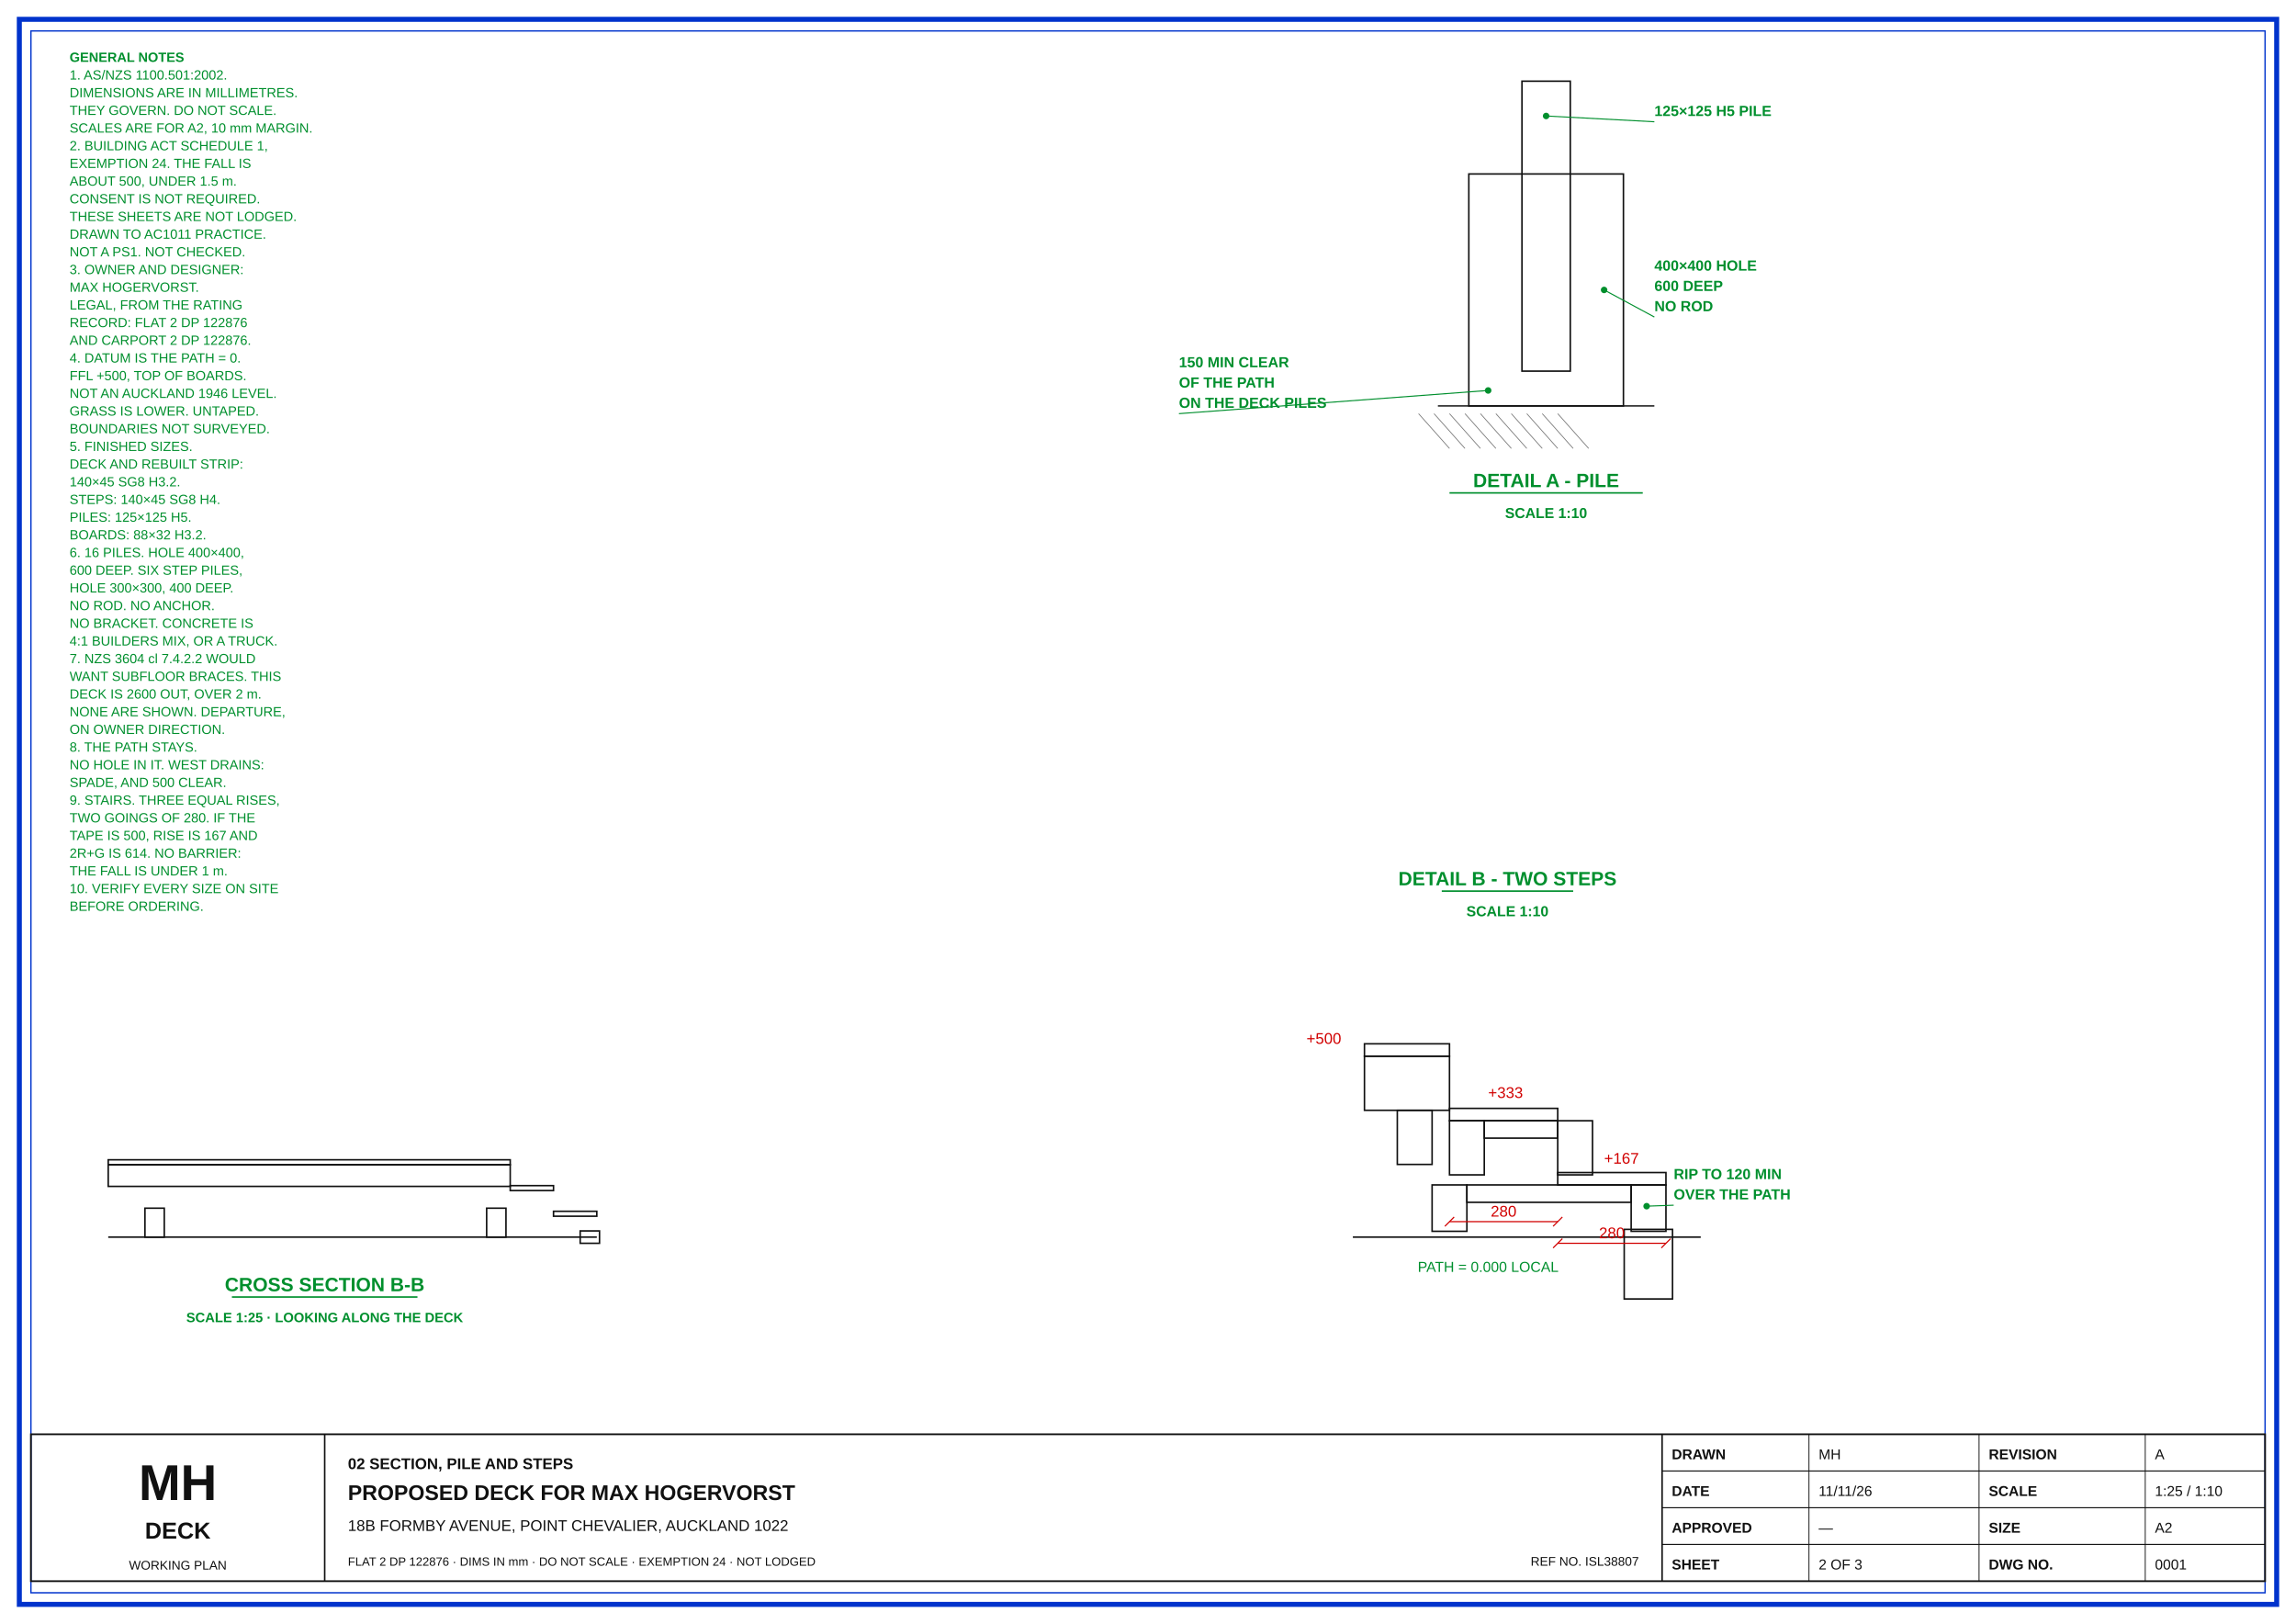
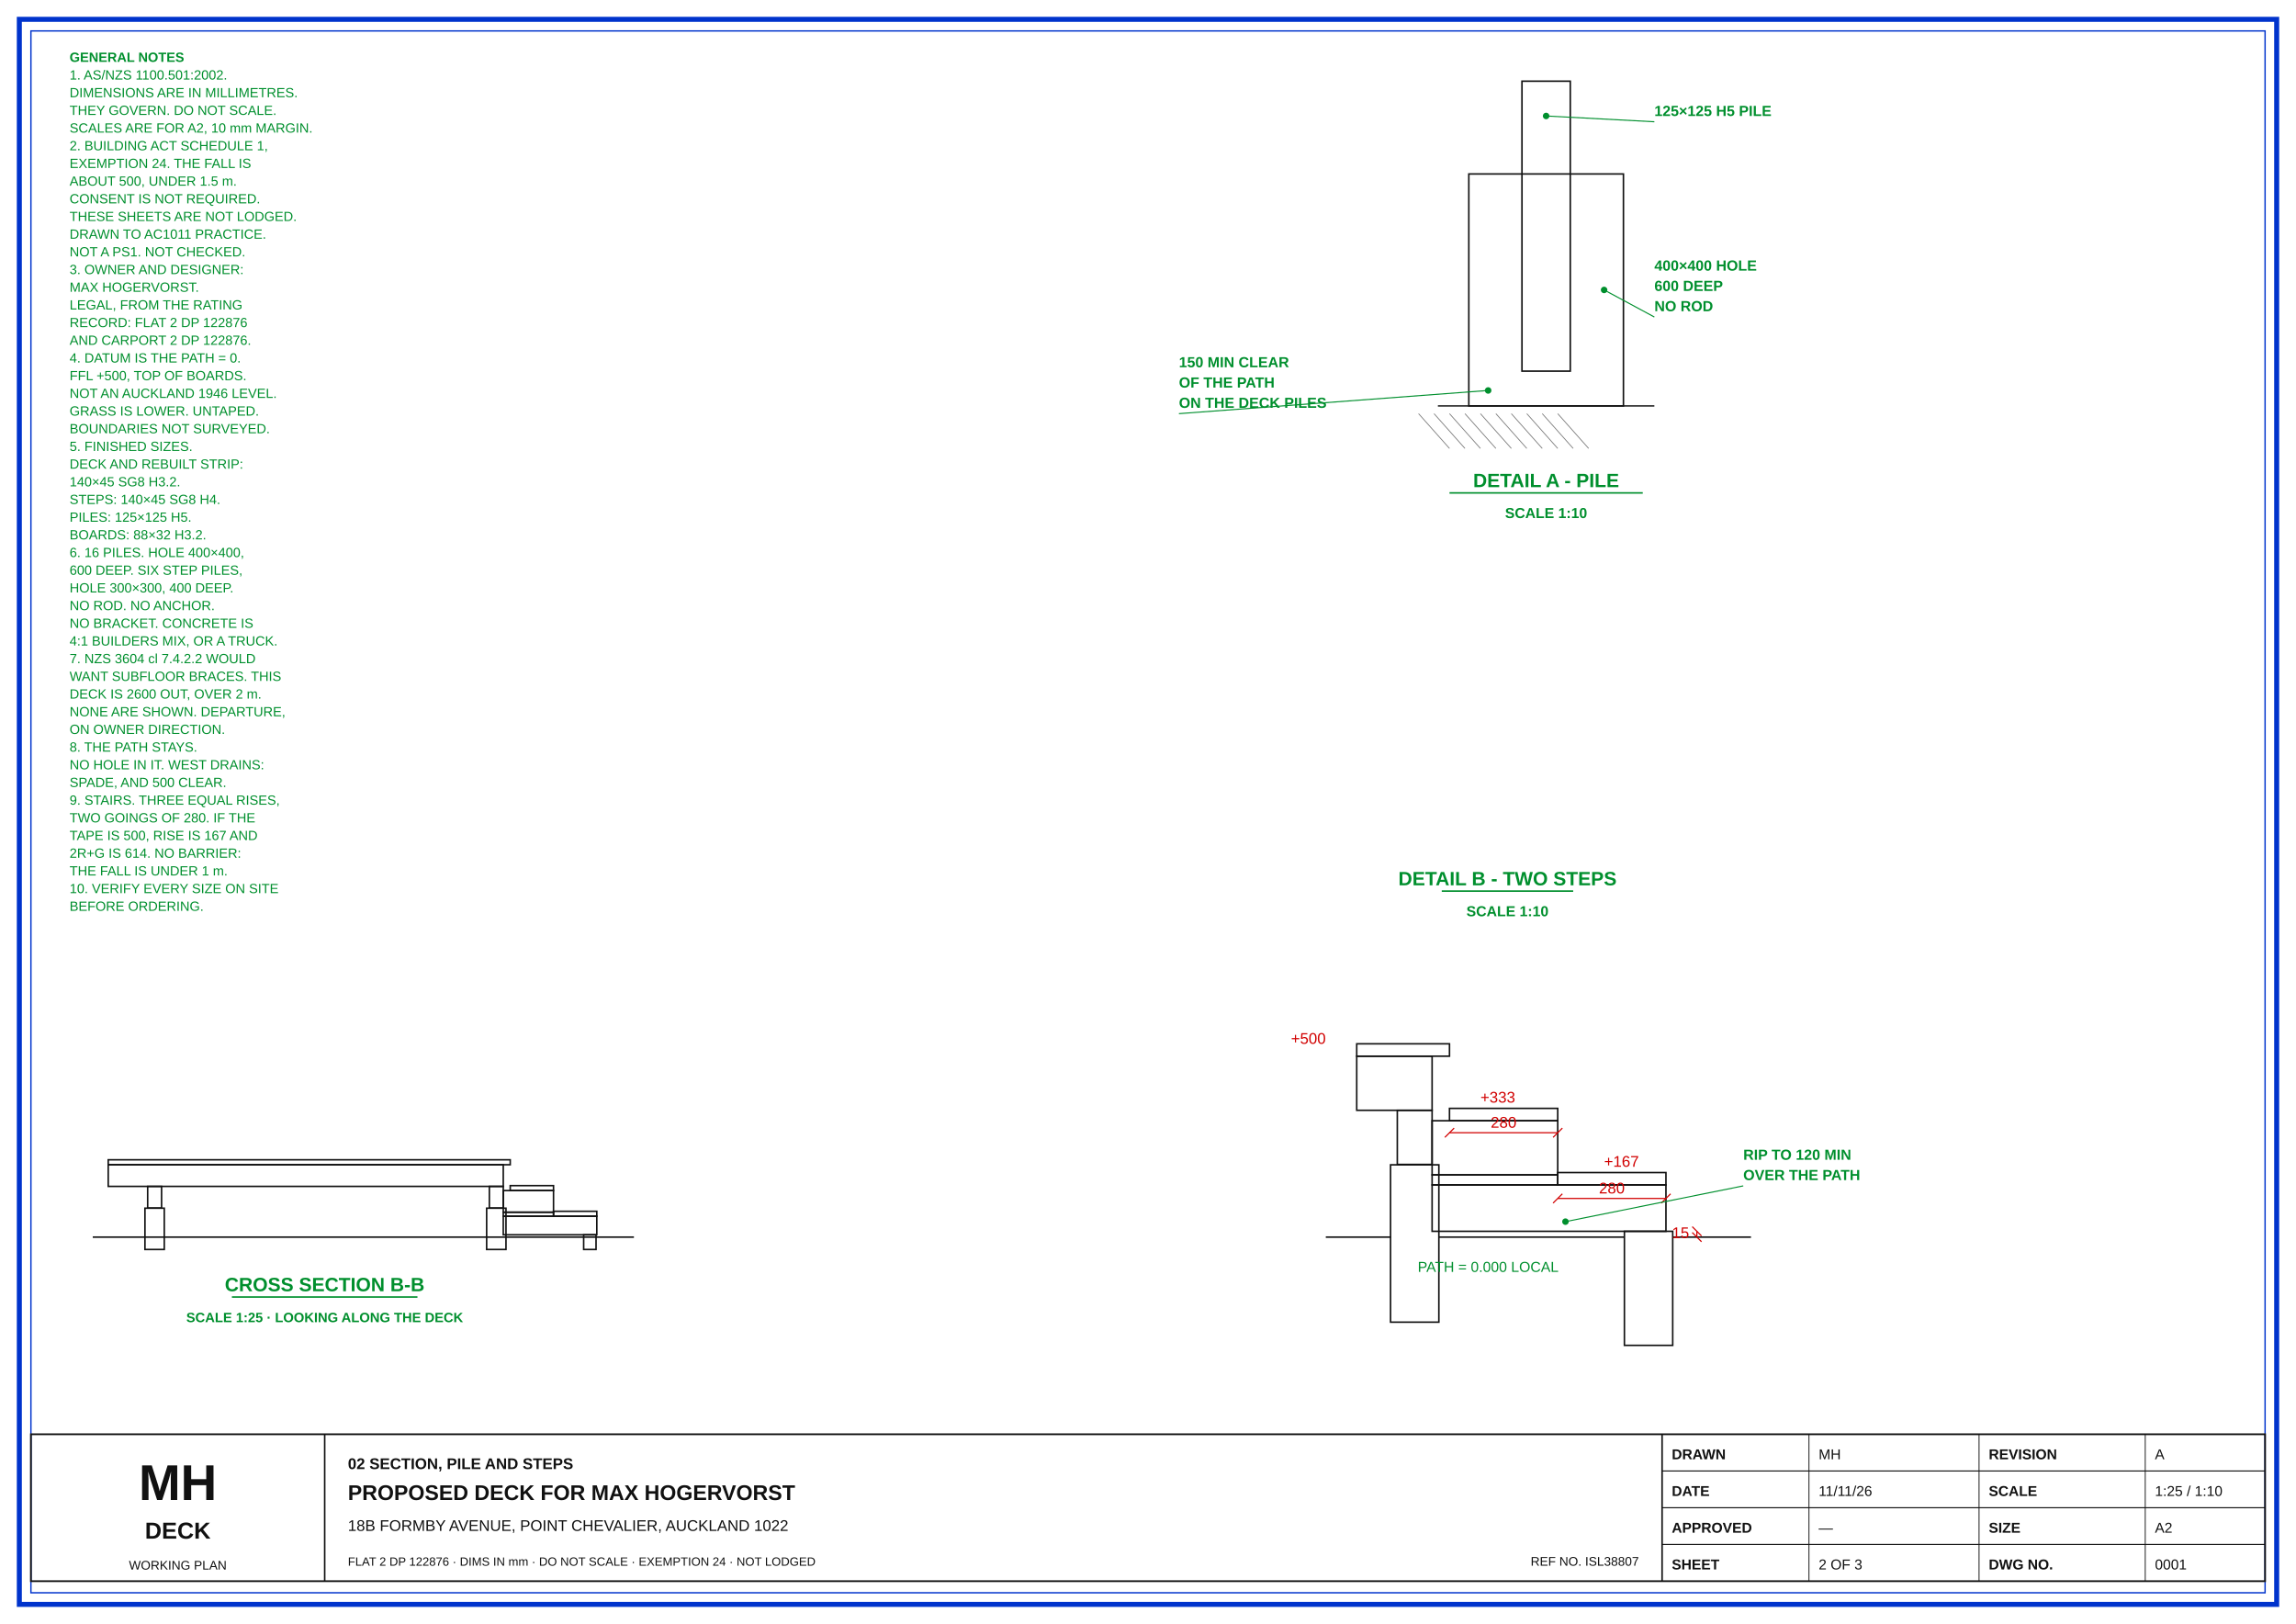
<svg xmlns="http://www.w3.org/2000/svg" viewBox="0 0 1188 840" role="img" aria-label="Sheet 2. Notes, cross section, pile hole and the two steps. Ref ISL38807. Consent exempt, not lodged.">
  <style>text{font-family:Arial,Helvetica,sans-serif}</style>
  <rect x="10.00" y="10.00" width="1168.00" height="820.00" fill="none" stroke="#0033cc" stroke-width="2.6" />
  <rect x="16.00" y="16.00" width="1156.00" height="808.00" fill="none" stroke="#0033cc" stroke-width="0.7" />
  <rect x="16.00" y="742.00" width="1156.00" height="76.00" fill="none" stroke="#111111" stroke-width="0.9" />
  <line x1="168.00" y1="742.00" x2="168.00" y2="818.00" stroke="#111111" stroke-width="0.8" fill="none" />
  <line x1="860.00" y1="742.00" x2="860.00" y2="818.00" stroke="#111111" stroke-width="0.8" fill="none" />
  <text x="92.00" y="776.00" font-size="26" font-weight="700" text-anchor="middle" fill="#111111">MH</text>
  <text x="92.00" y="796.00" font-size="12" font-weight="700" text-anchor="middle" fill="#111111">DECK</text>
  <text x="92.00" y="812.00" font-size="6.5" font-weight="500" text-anchor="middle" fill="#111111">WORKING PLAN</text>
  <text x="180.00" y="760.00" font-size="8" font-weight="700" text-anchor="start" fill="#111111">02  SECTION, PILE AND STEPS</text>
  <text x="180.00" y="776.00" font-size="11" font-weight="700" text-anchor="start" fill="#111111">PROPOSED DECK FOR MAX HOGERVORST</text>
  <text x="180.00" y="792.00" font-size="8" font-weight="500" text-anchor="start" fill="#111111">18B FORMBY AVENUE, POINT CHEVALIER, AUCKLAND 1022</text>
  <text x="180.00" y="810.00" font-size="6.2" font-weight="400" text-anchor="start" fill="#111111">FLAT 2 DP 122876 · DIMS IN mm · DO NOT SCALE · EXEMPTION 24 · NOT LODGED</text>
  <line x1="936.00" y1="742.00" x2="936.00" y2="761.00" stroke="#111111" stroke-width="0.45" fill="none" />
  <line x1="1024.00" y1="742.00" x2="1024.00" y2="761.00" stroke="#111111" stroke-width="0.45" fill="none" />
  <line x1="1110.00" y1="742.00" x2="1110.00" y2="761.00" stroke="#111111" stroke-width="0.45" fill="none" />
  <text x="865.00" y="754.92" font-size="7.4" font-weight="650" text-anchor="start" fill="#111111">DRAWN</text>
  <text x="941.00" y="754.92" font-size="7.4" font-weight="500" text-anchor="start" fill="#111111">MH</text>
  <text x="1029.00" y="754.92" font-size="7.4" font-weight="650" text-anchor="start" fill="#111111">REVISION</text>
  <text x="1115.00" y="754.92" font-size="7.4" font-weight="500" text-anchor="start" fill="#111111">A</text>
  <line x1="860.00" y1="761.00" x2="1172.00" y2="761.00" stroke="#111111" stroke-width="0.55" fill="none" />
  <line x1="936.00" y1="761.00" x2="936.00" y2="780.00" stroke="#111111" stroke-width="0.45" fill="none" />
  <line x1="1024.00" y1="761.00" x2="1024.00" y2="780.00" stroke="#111111" stroke-width="0.45" fill="none" />
  <line x1="1110.00" y1="761.00" x2="1110.00" y2="780.00" stroke="#111111" stroke-width="0.45" fill="none" />
  <text x="865.00" y="773.92" font-size="7.4" font-weight="650" text-anchor="start" fill="#111111">DATE</text>
  <text x="941.00" y="773.92" font-size="7.4" font-weight="500" text-anchor="start" fill="#111111">11/11/26</text>
  <text x="1029.00" y="773.92" font-size="7.4" font-weight="650" text-anchor="start" fill="#111111">SCALE</text>
  <text x="1115.00" y="773.92" font-size="7.4" font-weight="500" text-anchor="start" fill="#111111">1:25 / 1:10</text>
  <line x1="860.00" y1="780.00" x2="1172.00" y2="780.00" stroke="#111111" stroke-width="0.55" fill="none" />
  <line x1="936.00" y1="780.00" x2="936.00" y2="799.00" stroke="#111111" stroke-width="0.45" fill="none" />
  <line x1="1024.00" y1="780.00" x2="1024.00" y2="799.00" stroke="#111111" stroke-width="0.45" fill="none" />
  <line x1="1110.00" y1="780.00" x2="1110.00" y2="799.00" stroke="#111111" stroke-width="0.45" fill="none" />
  <text x="865.00" y="792.92" font-size="7.4" font-weight="650" text-anchor="start" fill="#111111">APPROVED</text>
  <text x="941.00" y="792.92" font-size="7.4" font-weight="500" text-anchor="start" fill="#111111">—</text>
  <text x="1029.00" y="792.92" font-size="7.4" font-weight="650" text-anchor="start" fill="#111111">SIZE</text>
  <text x="1115.00" y="792.92" font-size="7.4" font-weight="500" text-anchor="start" fill="#111111">A2</text>
  <line x1="860.00" y1="799.00" x2="1172.00" y2="799.00" stroke="#111111" stroke-width="0.55" fill="none" />
  <line x1="936.00" y1="799.00" x2="936.00" y2="818.00" stroke="#111111" stroke-width="0.45" fill="none" />
  <line x1="1024.00" y1="799.00" x2="1024.00" y2="818.00" stroke="#111111" stroke-width="0.45" fill="none" />
  <line x1="1110.00" y1="799.00" x2="1110.00" y2="818.00" stroke="#111111" stroke-width="0.45" fill="none" />
  <text x="865.00" y="811.92" font-size="7.4" font-weight="650" text-anchor="start" fill="#111111">SHEET</text>
  <text x="941.00" y="811.92" font-size="7.4" font-weight="500" text-anchor="start" fill="#111111">2 OF 3</text>
  <text x="1029.00" y="811.92" font-size="7.4" font-weight="650" text-anchor="start" fill="#111111">DWG NO.</text>
  <text x="1115.00" y="811.92" font-size="7.4" font-weight="500" text-anchor="start" fill="#111111">0001</text>
  <text x="848.00" y="810.00" font-size="6.5" font-weight="500" text-anchor="end" fill="#111111">REF NO. ISL38807</text>
  <text x="36.00" y="32.00" font-size="6.9" font-weight="700" text-anchor="start" fill="#008f2d">GENERAL NOTES</text>
  <text x="36.00" y="41.15" font-size="6.9" font-weight="500" text-anchor="start" fill="#008f2d">1. AS/NZS 1100.501:2002.</text>
  <text x="36.00" y="50.30" font-size="6.9" font-weight="500" text-anchor="start" fill="#008f2d">DIMENSIONS ARE IN MILLIMETRES.</text>
  <text x="36.00" y="59.45" font-size="6.9" font-weight="500" text-anchor="start" fill="#008f2d">THEY GOVERN. DO NOT SCALE.</text>
  <text x="36.00" y="68.60" font-size="6.9" font-weight="500" text-anchor="start" fill="#008f2d">SCALES ARE FOR A2, 10 mm MARGIN.</text>
  <text x="36.00" y="77.75" font-size="6.9" font-weight="500" text-anchor="start" fill="#008f2d">2. BUILDING ACT SCHEDULE 1,</text>
  <text x="36.00" y="86.90" font-size="6.9" font-weight="500" text-anchor="start" fill="#008f2d">EXEMPTION 24. THE FALL IS</text>
  <text x="36.00" y="96.05" font-size="6.9" font-weight="500" text-anchor="start" fill="#008f2d">ABOUT 500, UNDER 1.5 m.</text>
  <text x="36.00" y="105.20" font-size="6.9" font-weight="500" text-anchor="start" fill="#008f2d">CONSENT IS NOT REQUIRED.</text>
  <text x="36.00" y="114.35" font-size="6.9" font-weight="500" text-anchor="start" fill="#008f2d">THESE SHEETS ARE NOT LODGED.</text>
  <text x="36.00" y="123.50" font-size="6.9" font-weight="500" text-anchor="start" fill="#008f2d">DRAWN TO AC1011 PRACTICE.</text>
  <text x="36.00" y="132.65" font-size="6.9" font-weight="500" text-anchor="start" fill="#008f2d">NOT A PS1. NOT CHECKED.</text>
  <text x="36.00" y="141.80" font-size="6.9" font-weight="500" text-anchor="start" fill="#008f2d">3. OWNER AND DESIGNER:</text>
  <text x="36.00" y="150.95" font-size="6.9" font-weight="500" text-anchor="start" fill="#008f2d">MAX HOGERVORST.</text>
  <text x="36.00" y="160.10" font-size="6.9" font-weight="500" text-anchor="start" fill="#008f2d">LEGAL, FROM THE RATING</text>
  <text x="36.00" y="169.25" font-size="6.9" font-weight="500" text-anchor="start" fill="#008f2d">RECORD: FLAT 2 DP 122876</text>
  <text x="36.00" y="178.40" font-size="6.9" font-weight="500" text-anchor="start" fill="#008f2d">AND CARPORT 2 DP 122876.</text>
  <text x="36.00" y="187.55" font-size="6.9" font-weight="500" text-anchor="start" fill="#008f2d">4. DATUM IS THE PATH = 0.</text>
  <text x="36.00" y="196.70" font-size="6.9" font-weight="500" text-anchor="start" fill="#008f2d">FFL +500, TOP OF BOARDS.</text>
  <text x="36.00" y="205.85" font-size="6.9" font-weight="500" text-anchor="start" fill="#008f2d">NOT AN AUCKLAND 1946 LEVEL.</text>
  <text x="36.00" y="215.00" font-size="6.9" font-weight="500" text-anchor="start" fill="#008f2d">GRASS IS LOWER. UNTAPED.</text>
  <text x="36.00" y="224.15" font-size="6.9" font-weight="500" text-anchor="start" fill="#008f2d">BOUNDARIES NOT SURVEYED.</text>
  <text x="36.00" y="233.30" font-size="6.9" font-weight="500" text-anchor="start" fill="#008f2d">5. FINISHED SIZES.</text>
  <text x="36.00" y="242.45" font-size="6.9" font-weight="500" text-anchor="start" fill="#008f2d">DECK AND REBUILT STRIP:</text>
  <text x="36.00" y="251.60" font-size="6.9" font-weight="500" text-anchor="start" fill="#008f2d">140×45 SG8 H3.2.</text>
  <text x="36.00" y="260.75" font-size="6.9" font-weight="500" text-anchor="start" fill="#008f2d">STEPS: 140×45 SG8 H4.</text>
  <text x="36.00" y="269.90" font-size="6.9" font-weight="500" text-anchor="start" fill="#008f2d">PILES: 125×125 H5.</text>
  <text x="36.00" y="279.05" font-size="6.9" font-weight="500" text-anchor="start" fill="#008f2d">BOARDS: 88×32 H3.2.</text>
  <text x="36.00" y="288.20" font-size="6.9" font-weight="500" text-anchor="start" fill="#008f2d">6. 16 PILES. HOLE 400×400,</text>
  <text x="36.00" y="297.35" font-size="6.9" font-weight="500" text-anchor="start" fill="#008f2d">600 DEEP. SIX STEP PILES,</text>
  <text x="36.00" y="306.50" font-size="6.9" font-weight="500" text-anchor="start" fill="#008f2d">HOLE 300×300, 400 DEEP.</text>
  <text x="36.00" y="315.65" font-size="6.9" font-weight="500" text-anchor="start" fill="#008f2d">NO ROD. NO ANCHOR.</text>
  <text x="36.00" y="324.80" font-size="6.9" font-weight="500" text-anchor="start" fill="#008f2d">NO BRACKET. CONCRETE IS</text>
  <text x="36.00" y="333.95" font-size="6.9" font-weight="500" text-anchor="start" fill="#008f2d">4:1 BUILDERS MIX, OR A TRUCK.</text>
  <text x="36.00" y="343.10" font-size="6.9" font-weight="500" text-anchor="start" fill="#008f2d">7. NZS 3604 cl 7.4.2.2 WOULD</text>
  <text x="36.00" y="352.25" font-size="6.9" font-weight="500" text-anchor="start" fill="#008f2d">WANT SUBFLOOR BRACES. THIS</text>
  <text x="36.00" y="361.40" font-size="6.9" font-weight="500" text-anchor="start" fill="#008f2d">DECK IS 2600 OUT, OVER 2 m.</text>
  <text x="36.00" y="370.55" font-size="6.9" font-weight="500" text-anchor="start" fill="#008f2d">NONE ARE SHOWN. DEPARTURE,</text>
  <text x="36.00" y="379.70" font-size="6.9" font-weight="500" text-anchor="start" fill="#008f2d">ON OWNER DIRECTION.</text>
  <text x="36.00" y="388.85" font-size="6.9" font-weight="500" text-anchor="start" fill="#008f2d">8. THE PATH STAYS.</text>
  <text x="36.00" y="398.00" font-size="6.9" font-weight="500" text-anchor="start" fill="#008f2d">NO HOLE IN IT. WEST DRAINS:</text>
  <text x="36.00" y="407.15" font-size="6.9" font-weight="500" text-anchor="start" fill="#008f2d">SPADE, AND 500 CLEAR.</text>
  <text x="36.00" y="416.30" font-size="6.9" font-weight="500" text-anchor="start" fill="#008f2d">9. STAIRS. THREE EQUAL RISES,</text>
  <text x="36.00" y="425.45" font-size="6.9" font-weight="500" text-anchor="start" fill="#008f2d">TWO GOINGS OF 280. IF THE</text>
  <text x="36.00" y="434.60" font-size="6.9" font-weight="500" text-anchor="start" fill="#008f2d">TAPE IS 500, RISE IS 167 AND</text>
  <text x="36.00" y="443.75" font-size="6.9" font-weight="500" text-anchor="start" fill="#008f2d">2R+G IS 614. NO BARRIER:</text>
  <text x="36.00" y="452.90" font-size="6.9" font-weight="500" text-anchor="start" fill="#008f2d">THE FALL IS UNDER 1 m.</text>
  <text x="36.00" y="462.05" font-size="6.9" font-weight="500" text-anchor="start" fill="#008f2d">10. VERIFY EVERY SIZE ON SITE</text>
  <text x="36.00" y="471.20" font-size="6.9" font-weight="500" text-anchor="start" fill="#008f2d">BEFORE ORDERING.</text>
-   <line x1="56.00" y1="640.00" x2="308.80" y2="640.00" stroke="#111111" stroke-width="0.8" fill="none" />
-   <rect x="75.00" y="625.04" width="10.00" height="14.96" fill="none" stroke="#111111" stroke-width="0.8" />
-   <rect x="251.80" y="625.04" width="10.00" height="14.96" fill="none" stroke="#111111" stroke-width="0.8" />
-   <rect x="300.20" y="636.80" width="10.00" height="6.40" fill="none" stroke="#111111" stroke-width="0.8" />
-   <rect x="56.00" y="602.56" width="208.00" height="11.20" fill="none" stroke="#111111" stroke-width="0.8" />
+   <line x1="48.00" y1="640.00" x2="328.00" y2="640.00" stroke="#111111" stroke-width="0.8" fill="none" />
+   <rect x="75.00" y="625.04" width="10.00" height="21.36" fill="none" stroke="#111111" stroke-width="0.8" />
+   <rect x="76.40" y="613.76" width="7.20" height="11.20" fill="none" stroke="#111111" stroke-width="0.8" />
+   <rect x="251.80" y="625.04" width="10.00" height="21.36" fill="none" stroke="#111111" stroke-width="0.8" />
+   <rect x="253.20" y="613.76" width="7.20" height="11.20" fill="none" stroke="#111111" stroke-width="0.8" />
+   <rect x="56.00" y="602.56" width="204.40" height="11.20" fill="none" stroke="#111111" stroke-width="0.8" />
  <rect x="56.00" y="600.00" width="208.00" height="2.56" fill="none" stroke="#111111" stroke-width="0.8" />
+   <rect x="260.40" y="629.20" width="48.40" height="9.60" fill="none" stroke="#111111" stroke-width="0.8" />
+   <rect x="260.40" y="627.12" width="26.00" height="2.08" fill="none" stroke="#111111" stroke-width="0.8" />
+   <rect x="260.40" y="615.92" width="26.00" height="11.20" fill="none" stroke="#111111" stroke-width="0.8" />
  <rect x="264.00" y="613.36" width="22.40" height="2.56" fill="none" stroke="#111111" stroke-width="0.8" />
  <rect x="286.40" y="626.64" width="22.40" height="2.56" fill="none" stroke="#111111" stroke-width="0.8" />
+   <rect x="302.00" y="638.80" width="6.40" height="7.60" fill="none" stroke="#111111" stroke-width="0.8" />
  <text x="168.00" y="668.00" font-size="10" font-weight="700" text-anchor="middle" fill="#008f2d">CROSS SECTION B-B</text>
  <line x1="120.00" y1="671.00" x2="216.00" y2="671.00" stroke="#008f2d" stroke-width="0.8" fill="none" />
  <text x="168.00" y="684.00" font-size="7" font-weight="600" text-anchor="middle" fill="#008f2d">SCALE 1:25  ·  LOOKING ALONG THE DECK</text>
  <rect x="760.00" y="90.00" width="80.00" height="120.00" fill="none" stroke="#111111" stroke-width="0.8" />
  <rect x="787.50" y="42.00" width="25.00" height="150.00" fill="none" stroke="#111111" stroke-width="0.8" />
  <line x1="744.00" y1="210.00" x2="856.00" y2="210.00" stroke="#111111" stroke-width="0.7" fill="none" />
  <line x1="734.00" y1="214.00" x2="750.00" y2="232.00" stroke="#777" stroke-width="0.4" fill="none" />
  <line x1="742.00" y1="214.00" x2="758.00" y2="232.00" stroke="#777" stroke-width="0.4" fill="none" />
  <line x1="750.00" y1="214.00" x2="766.00" y2="232.00" stroke="#777" stroke-width="0.4" fill="none" />
  <line x1="758.00" y1="214.00" x2="774.00" y2="232.00" stroke="#777" stroke-width="0.4" fill="none" />
  <line x1="766.00" y1="214.00" x2="782.00" y2="232.00" stroke="#777" stroke-width="0.4" fill="none" />
  <line x1="774.00" y1="214.00" x2="790.00" y2="232.00" stroke="#777" stroke-width="0.4" fill="none" />
  <line x1="782.00" y1="214.00" x2="798.00" y2="232.00" stroke="#777" stroke-width="0.4" fill="none" />
  <line x1="790.00" y1="214.00" x2="806.00" y2="232.00" stroke="#777" stroke-width="0.4" fill="none" />
  <line x1="798.00" y1="214.00" x2="814.00" y2="232.00" stroke="#777" stroke-width="0.4" fill="none" />
  <line x1="806.00" y1="214.00" x2="822.00" y2="232.00" stroke="#777" stroke-width="0.4" fill="none" />
  <text x="856.00" y="60.00" font-size="7.6" font-weight="600" text-anchor="start" fill="#008f2d">125×125 H5 PILE</text>
  <line x1="856.00" y1="63.00" x2="800.00" y2="60.00" stroke="#008f2d" stroke-width="0.55" fill="none" />
  <circle cx="800.00" cy="60.00" r="1.7" fill="#008f2d" />
  <text x="856.00" y="140.00" font-size="7.6" font-weight="600" text-anchor="start" fill="#008f2d">400×400 HOLE</text>
  <text x="856.00" y="150.50" font-size="7.6" font-weight="600" text-anchor="start" fill="#008f2d">600 DEEP</text>
  <text x="856.00" y="161.00" font-size="7.6" font-weight="600" text-anchor="start" fill="#008f2d">NO ROD</text>
  <line x1="856.00" y1="164.00" x2="830.00" y2="150.00" stroke="#008f2d" stroke-width="0.55" fill="none" />
  <circle cx="830.00" cy="150.00" r="1.7" fill="#008f2d" />
  <text x="610.00" y="190.00" font-size="7.6" font-weight="600" text-anchor="start" fill="#008f2d">150 MIN CLEAR</text>
  <text x="610.00" y="200.50" font-size="7.6" font-weight="600" text-anchor="start" fill="#008f2d">OF THE PATH</text>
  <text x="610.00" y="211.00" font-size="7.6" font-weight="600" text-anchor="start" fill="#008f2d">ON THE DECK PILES</text>
  <line x1="610.00" y1="214.00" x2="770.00" y2="202.00" stroke="#008f2d" stroke-width="0.55" fill="none" />
  <circle cx="770.00" cy="202.00" r="1.7" fill="#008f2d" />
  <text x="800.00" y="252.00" font-size="10" font-weight="700" text-anchor="middle" fill="#008f2d">DETAIL A - PILE</text>
  <line x1="750.00" y1="255.00" x2="850.00" y2="255.00" stroke="#008f2d" stroke-width="0.8" fill="none" />
  <text x="800.00" y="268.00" font-size="7.5" font-weight="600" text-anchor="middle" fill="#008f2d">SCALE 1:10</text>
-   <line x1="700.00" y1="640.00" x2="880.00" y2="640.00" stroke="#111111" stroke-width="0.8" fill="none" />
+   <line x1="686.00" y1="640.00" x2="719.60" y2="640.00" stroke="#111111" stroke-width="0.8" fill="none" />
+   <line x1="744.40" y1="640.00" x2="840.60" y2="640.00" stroke="#111111" stroke-width="0.8" fill="none" />
+   <line x1="865.60" y1="640.00" x2="906.00" y2="640.00" stroke="#111111" stroke-width="0.8" fill="none" />
+   <rect x="719.50" y="602.60" width="25.00" height="81.40" fill="none" stroke="#111111" stroke-width="0.8" />
  <rect x="723.00" y="574.40" width="18.00" height="28.00" fill="none" stroke="#111111" stroke-width="0.8" />
-   <rect x="706.00" y="546.40" width="44.00" height="28.00" fill="none" stroke="#111111" stroke-width="0.8" />
-   <rect x="706.00" y="540.00" width="44.00" height="6.40" fill="none" stroke="#111111" stroke-width="0.8" />
-   <rect x="741.00" y="613.00" width="18.00" height="24.00" fill="none" stroke="#111111" stroke-width="0.8" />
-   <rect x="759.00" y="613.00" width="85.00" height="9.00" fill="none" stroke="#111111" stroke-width="0.8" />
-   <rect x="844.00" y="613.00" width="18.00" height="24.00" fill="none" stroke="#111111" stroke-width="0.8" />
-   <rect x="750.00" y="579.80" width="18.00" height="28.00" fill="none" stroke="#111111" stroke-width="0.8" />
-   <rect x="768.00" y="579.80" width="38.00" height="9.00" fill="none" stroke="#111111" stroke-width="0.8" />
-   <rect x="806.00" y="579.80" width="18.00" height="28.00" fill="none" stroke="#111111" stroke-width="0.8" />
+   <rect x="702.00" y="546.40" width="39.00" height="28.00" fill="none" stroke="#111111" stroke-width="0.8" />
+   <rect x="702.00" y="540.00" width="48.00" height="6.40" fill="none" stroke="#111111" stroke-width="0.8" />
+   <rect x="741.00" y="613.00" width="121.00" height="24.00" fill="none" stroke="#111111" stroke-width="0.8" />
+   <rect x="840.50" y="637.00" width="25.00" height="59.00" fill="none" stroke="#111111" stroke-width="0.8" />
+   <rect x="741.00" y="607.80" width="65.00" height="5.20" fill="none" stroke="#111111" stroke-width="0.8" />
+   <rect x="741.00" y="579.80" width="65.00" height="28.00" fill="none" stroke="#111111" stroke-width="0.8" />
  <rect x="750.00" y="573.40" width="56.00" height="6.40" fill="none" stroke="#111111" stroke-width="0.8" />
  <rect x="806.00" y="606.60" width="56.00" height="6.40" fill="none" stroke="#111111" stroke-width="0.8" />
-   <rect x="840.40" y="636.00" width="25.00" height="36.00" fill="none" stroke="#111111" stroke-width="0.8" />
-   <line x1="750.00" y1="632.00" x2="806.00" y2="632.00" stroke="#d10000" stroke-width="0.6" fill="none" />
-   <line x1="747.60" y1="634.40" x2="752.40" y2="629.60" stroke="#d10000" stroke-width="0.6" fill="none" />
-   <line x1="803.60" y1="634.40" x2="808.40" y2="629.60" stroke="#d10000" stroke-width="0.6" fill="none" />
-   <text x="778.00" y="629.40" font-size="8" font-weight="500" text-anchor="middle" fill="#d10000">280</text>
-   <line x1="806.00" y1="643.20" x2="862.00" y2="643.20" stroke="#d10000" stroke-width="0.6" fill="none" />
-   <line x1="803.60" y1="645.60" x2="808.40" y2="640.80" stroke="#d10000" stroke-width="0.6" fill="none" />
-   <line x1="859.60" y1="645.60" x2="864.40" y2="640.80" stroke="#d10000" stroke-width="0.6" fill="none" />
-   <text x="834.00" y="640.60" font-size="8" font-weight="500" text-anchor="middle" fill="#d10000">280</text>
-   <text x="694.00" y="540.00" font-size="8" font-weight="500" text-anchor="end" fill="#d10000">+500</text>
-   <text x="770.00" y="568.00" font-size="8" font-weight="500" text-anchor="start" fill="#d10000">+333</text>
-   <text x="830.00" y="602.00" font-size="8" font-weight="500" text-anchor="start" fill="#d10000">+167</text>
-   <text x="866.00" y="610.00" font-size="7.6" font-weight="600" text-anchor="start" fill="#008f2d">RIP TO 120 MIN</text>
-   <text x="866.00" y="620.50" font-size="7.6" font-weight="600" text-anchor="start" fill="#008f2d">OVER THE PATH</text>
-   <line x1="866.00" y1="623.50" x2="852.00" y2="624.00" stroke="#008f2d" stroke-width="0.55" fill="none" />
-   <circle cx="852.00" cy="624.00" r="1.7" fill="#008f2d" />
+   <line x1="750.00" y1="586.00" x2="806.00" y2="586.00" stroke="#d10000" stroke-width="0.6" fill="none" />
+   <line x1="747.60" y1="588.40" x2="752.40" y2="583.60" stroke="#d10000" stroke-width="0.6" fill="none" />
+   <line x1="803.60" y1="588.40" x2="808.40" y2="583.60" stroke="#d10000" stroke-width="0.6" fill="none" />
+   <text x="778.00" y="583.40" font-size="8" font-weight="500" text-anchor="middle" fill="#d10000">280</text>
+   <line x1="806.00" y1="620.00" x2="862.00" y2="620.00" stroke="#d10000" stroke-width="0.6" fill="none" />
+   <line x1="803.60" y1="622.40" x2="808.40" y2="617.60" stroke="#d10000" stroke-width="0.6" fill="none" />
+   <line x1="859.60" y1="622.40" x2="864.40" y2="617.60" stroke="#d10000" stroke-width="0.6" fill="none" />
+   <text x="834.00" y="617.40" font-size="8" font-weight="500" text-anchor="middle" fill="#d10000">280</text>
+   <line x1="878.00" y1="637.00" x2="878.00" y2="640.00" stroke="#d10000" stroke-width="0.6" fill="none" />
+   <line x1="875.60" y1="634.60" x2="880.40" y2="639.40" stroke="#d10000" stroke-width="0.6" fill="none" />
+   <line x1="875.60" y1="637.60" x2="880.40" y2="642.40" stroke="#d10000" stroke-width="0.6" fill="none" />
+   <text x="874.00" y="640.50" font-size="8" font-weight="500" text-anchor="end" fill="#d10000">15</text>
+   <text x="686.00" y="540.00" font-size="8" font-weight="500" text-anchor="end" fill="#d10000">+500</text>
+   <text x="766.00" y="570.40" font-size="8" font-weight="500" text-anchor="start" fill="#d10000">+333</text>
+   <text x="830.00" y="603.60" font-size="8" font-weight="500" text-anchor="start" fill="#d10000">+167</text>
+   <text x="902.00" y="600.00" font-size="7.6" font-weight="600" text-anchor="start" fill="#008f2d">RIP TO 120 MIN</text>
+   <text x="902.00" y="610.50" font-size="7.6" font-weight="600" text-anchor="start" fill="#008f2d">OVER THE PATH</text>
+   <line x1="902.00" y1="613.50" x2="810.00" y2="632.00" stroke="#008f2d" stroke-width="0.55" fill="none" />
+   <circle cx="810.00" cy="632.00" r="1.7" fill="#008f2d" />
  <text x="780.00" y="458.00" font-size="10" font-weight="700" text-anchor="middle" fill="#008f2d">DETAIL B - TWO STEPS</text>
  <line x1="746.00" y1="461.00" x2="814.00" y2="461.00" stroke="#008f2d" stroke-width="0.8" fill="none" />
  <text x="780.00" y="474.00" font-size="7.5" font-weight="600" text-anchor="middle" fill="#008f2d">SCALE 1:10</text>
  <text x="770.00" y="658.00" font-size="7.5" font-weight="500" text-anchor="middle" fill="#008f2d">PATH = 0.000 LOCAL</text>
</svg>
